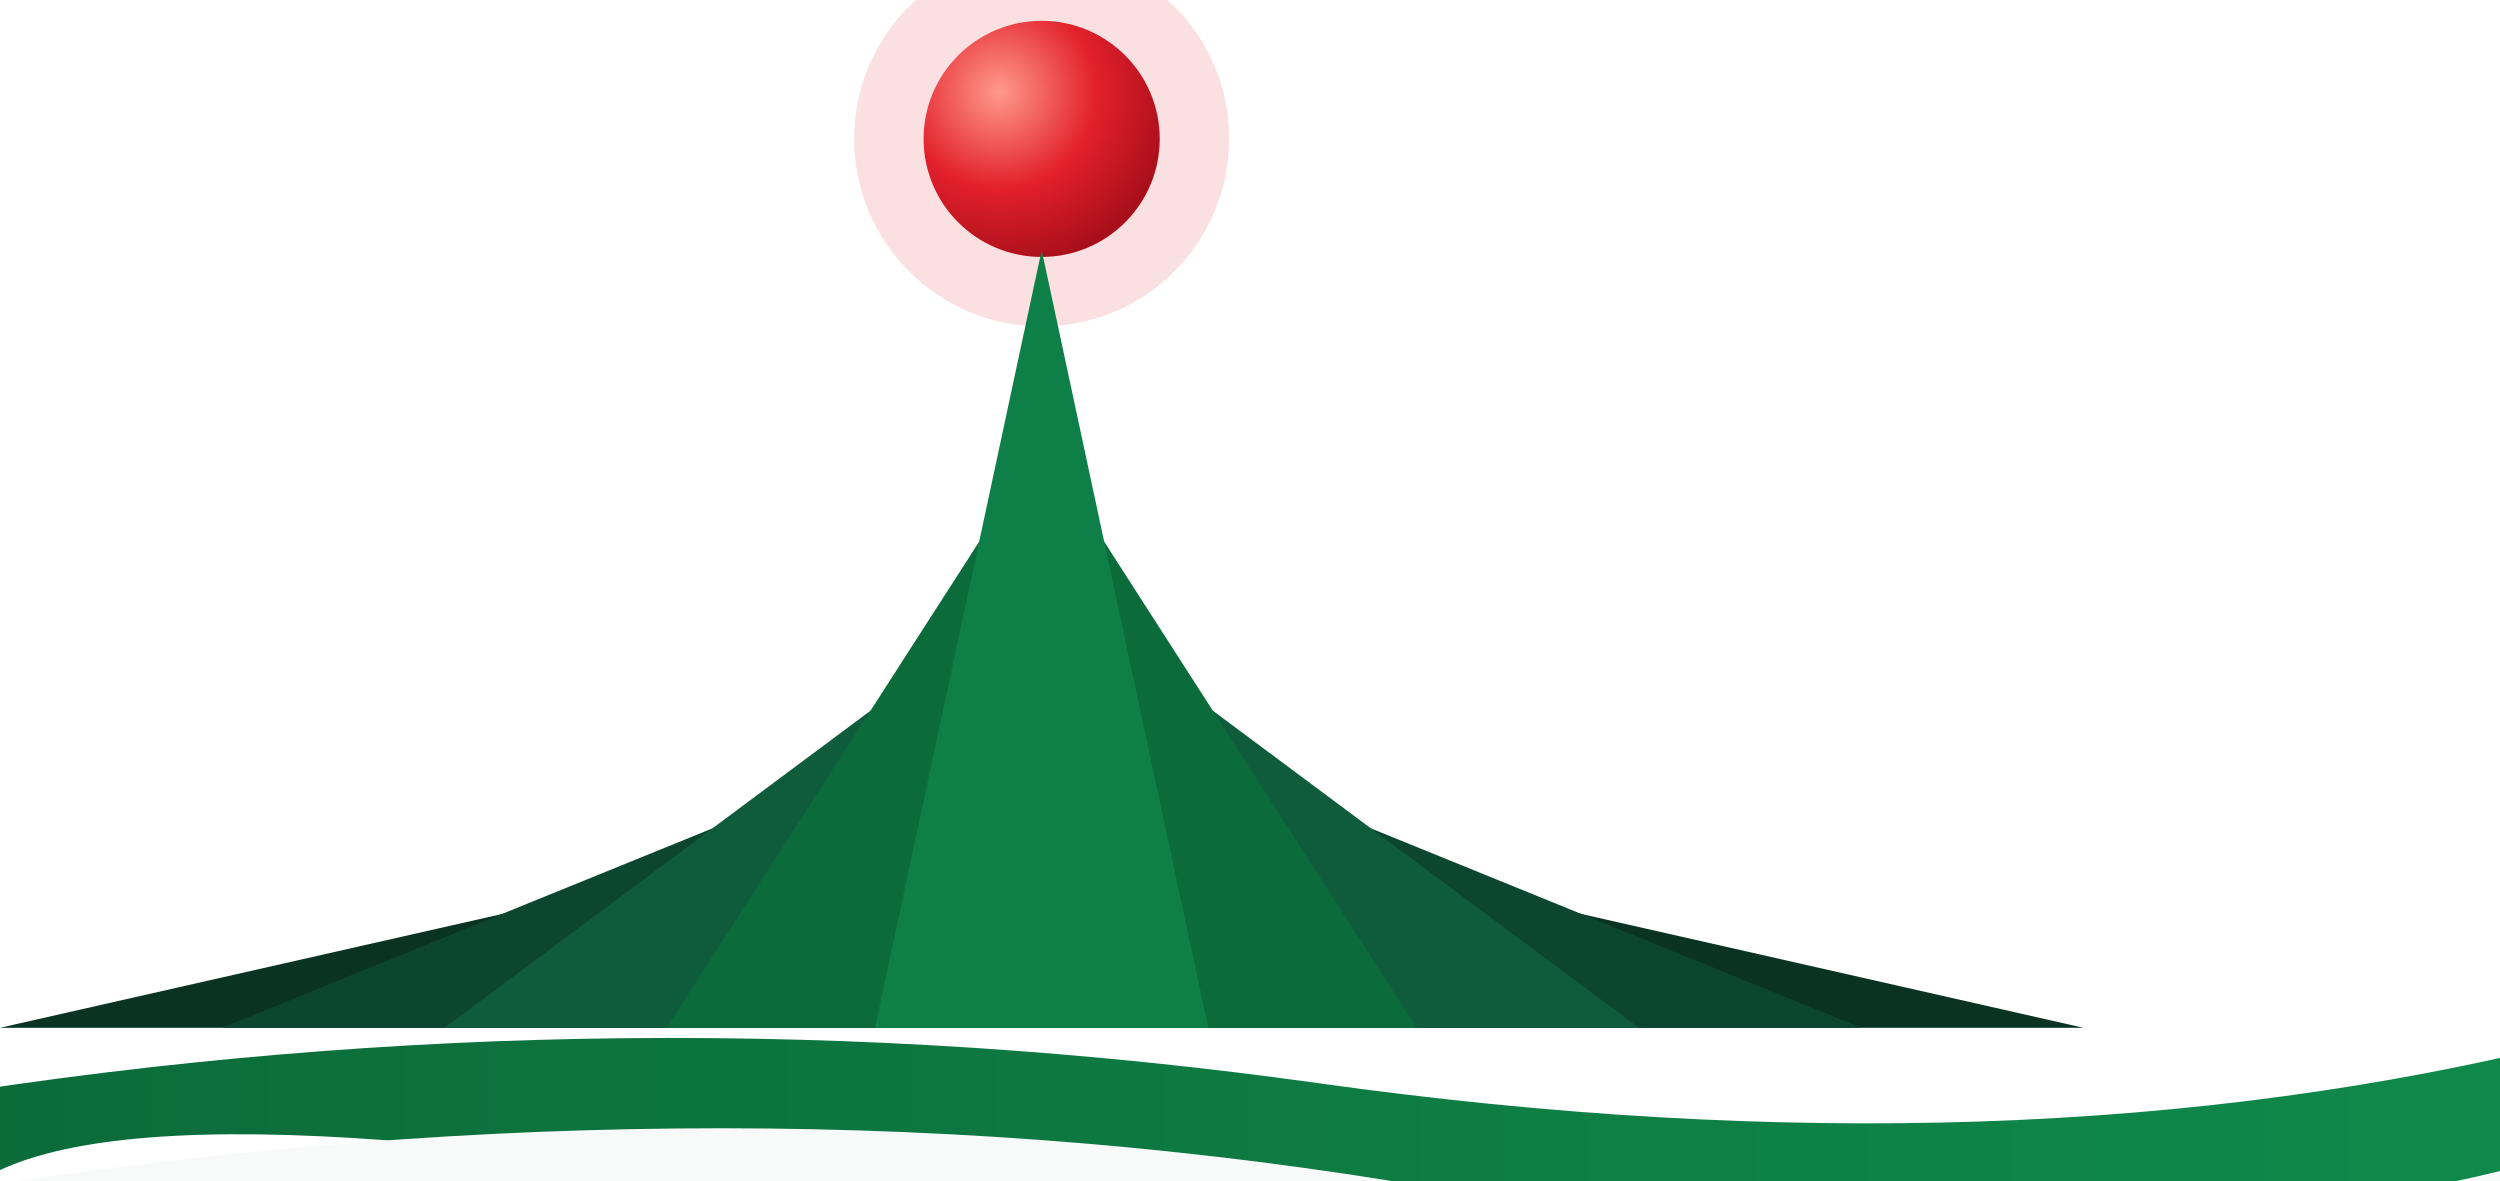
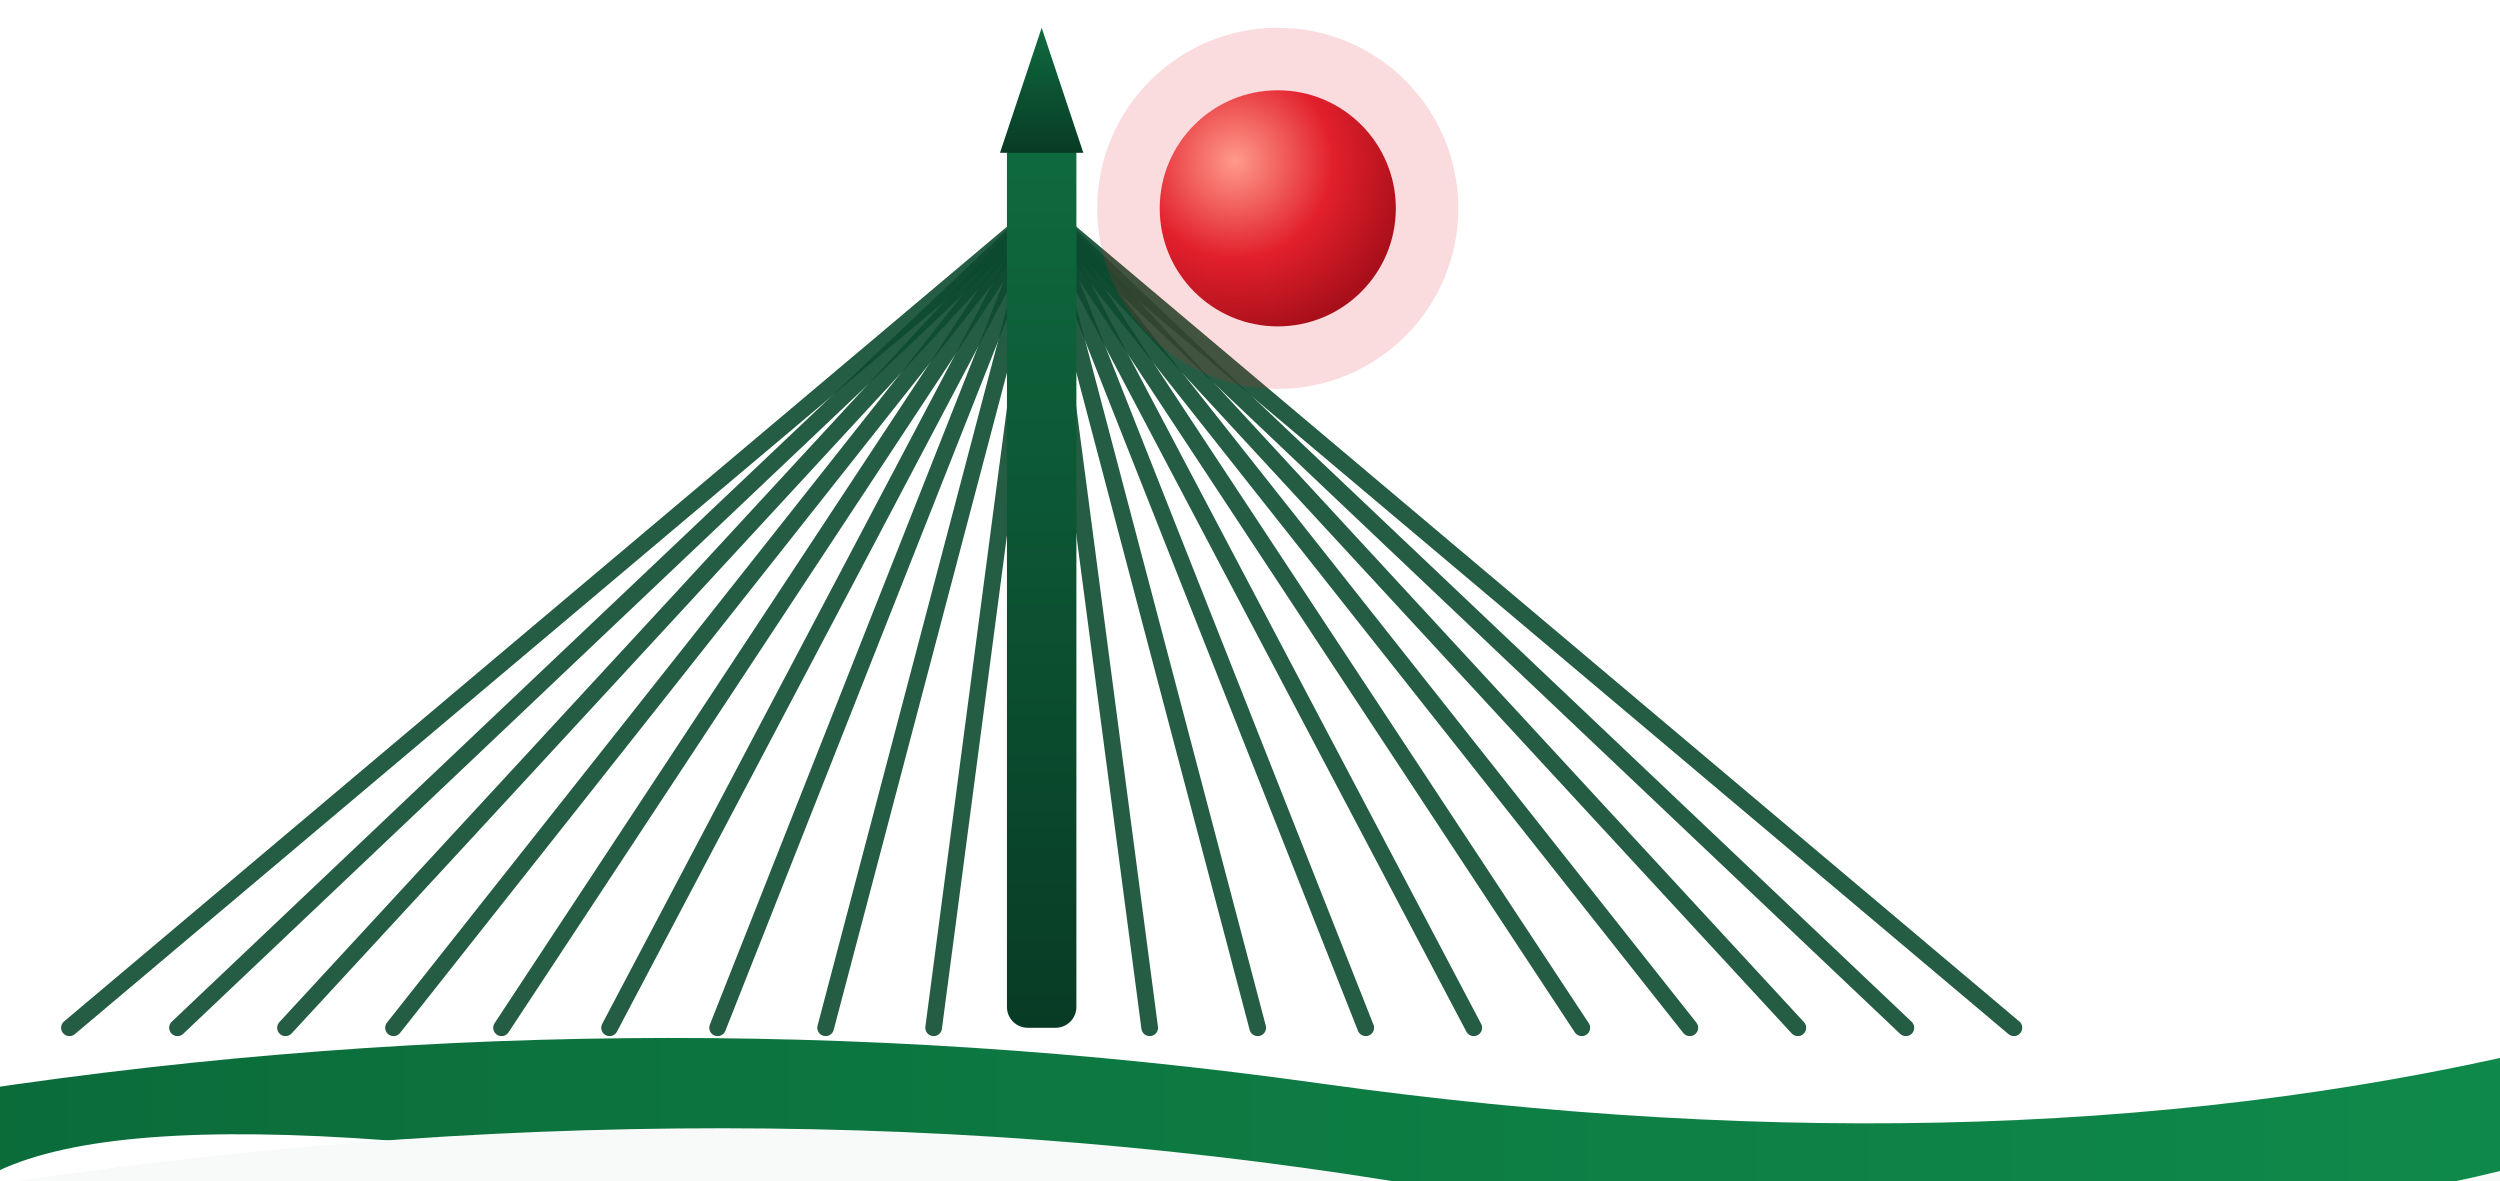
<svg xmlns="http://www.w3.org/2000/svg" width="360" height="170" viewBox="0 0 360 170">
  <defs>
    <radialGradient id="sunGrad" cx="32%" cy="30%" r="75%">
      <stop offset="0" stop-color="#ff9a8a" />
      <stop offset="0.55" stop-color="#e2202c" />
      <stop offset="1" stop-color="#a80f1a" />
    </radialGradient>
+     <linearGradient id="mastGrad" x1="0" y1="0" x2="0" y2="1">
+       <stop offset="0" stop-color="#0f6b3f" />
+       <stop offset="1" stop-color="#083b25" />
+     </linearGradient>
    <linearGradient id="ribbonGreen" x1="0" y1="0" x2="1" y2="0">
      <stop offset="0" stop-color="#0b6b3a" />
      <stop offset="1" stop-color="#0f8a4b" />
    </linearGradient>
    <linearGradient id="ribbonRed" x1="0" y1="0" x2="1" y2="0">
      <stop offset="0" stop-color="#b80f1a" />
      <stop offset="1" stop-color="#e2202c" />
    </linearGradient>
  </defs>
-   <circle cx="150" cy="20" r="27" fill="#e2202c" fill-opacity="0.14" />
-   <circle cx="150" cy="20" r="17" fill="url(#sunGrad)" />
-   <polygon points="150,114 300,148 0,148" fill="#0a3324" />
-   <polygon points="150,100 268,148 32,148" fill="#0c4530" />
-   <polygon points="150,84 236,148 64,148" fill="#0f5c3c" />
-   <polygon points="150,64 204,148 96,148" fill="#0b6b3a" />
-   <polygon points="150,36 174,148 126,148" fill="#0e7f46" />
+   <line x1="150" y1="30" x2="165.556" y2="148" stroke="#0c4a30" stroke-width="2.4" stroke-linecap="round" opacity="0.9" />
+   <line x1="150" y1="30" x2="134.444" y2="148" stroke="#0c4a30" stroke-width="2.4" stroke-linecap="round" opacity="0.9" />
+   <line x1="150" y1="30" x2="181.111" y2="148" stroke="#0c4a30" stroke-width="2.4" stroke-linecap="round" opacity="0.9" />
+   <line x1="150" y1="30" x2="118.889" y2="148" stroke="#0c4a30" stroke-width="2.4" stroke-linecap="round" opacity="0.9" />
+   <line x1="150" y1="30" x2="196.667" y2="148" stroke="#0c4a30" stroke-width="2.4" stroke-linecap="round" opacity="0.9" />
+   <line x1="150" y1="30" x2="103.333" y2="148" stroke="#0c4a30" stroke-width="2.4" stroke-linecap="round" opacity="0.9" />
+   <line x1="150" y1="30" x2="212.222" y2="148" stroke="#0c4a30" stroke-width="2.4" stroke-linecap="round" opacity="0.9" />
+   <line x1="150" y1="30" x2="87.778" y2="148" stroke="#0c4a30" stroke-width="2.4" stroke-linecap="round" opacity="0.9" />
+   <line x1="150" y1="30" x2="227.778" y2="148" stroke="#0c4a30" stroke-width="2.4" stroke-linecap="round" opacity="0.9" />
+   <line x1="150" y1="30" x2="72.222" y2="148" stroke="#0c4a30" stroke-width="2.4" stroke-linecap="round" opacity="0.9" />
+   <line x1="150" y1="30" x2="243.333" y2="148" stroke="#0c4a30" stroke-width="2.4" stroke-linecap="round" opacity="0.9" />
+   <line x1="150" y1="30" x2="56.667" y2="148" stroke="#0c4a30" stroke-width="2.4" stroke-linecap="round" opacity="0.9" />
+   <line x1="150" y1="30" x2="258.889" y2="148" stroke="#0c4a30" stroke-width="2.4" stroke-linecap="round" opacity="0.9" />
+   <line x1="150" y1="30" x2="41.111" y2="148" stroke="#0c4a30" stroke-width="2.4" stroke-linecap="round" opacity="0.9" />
+   <line x1="150" y1="30" x2="274.444" y2="148" stroke="#0c4a30" stroke-width="2.4" stroke-linecap="round" opacity="0.9" />
+   <line x1="150" y1="30" x2="25.556" y2="148" stroke="#0c4a30" stroke-width="2.4" stroke-linecap="round" opacity="0.9" />
+   <line x1="150" y1="30" x2="290.0" y2="148" stroke="#0c4a30" stroke-width="2.4" stroke-linecap="round" opacity="0.9" />
+   <line x1="150" y1="30" x2="10.0" y2="148" stroke="#0c4a30" stroke-width="2.4" stroke-linecap="round" opacity="0.9" />
+   <rect x="145" y="18" width="10" height="130" rx="3" fill="url(#mastGrad)" />
+   <polygon points="150,4 144,22 156,22" fill="url(#mastGrad)" />
+   <circle cx="184" cy="30" r="26" fill="#e2202c" fill-opacity="0.16" />
+   <circle cx="184" cy="30" r="17" fill="url(#sunGrad)" />
  <g>
    <path d="M -10 158 Q 90 142 190 156 T 370 150 L 370 174 Q 190 182 90 168 T -10 182 Z" fill="url(#ribbonGreen)" />
    <path d="M -10 172 Q 100 154 200 170 T 370 166 L 370 182 Q 200 194 100 182 T -10 194 Z" fill="#f7faf8" />
    <path d="M -10 184 Q 110 164 210 182 T 370 178 L 370 194 Q 210 204 110 194 T -10 206 Z" fill="url(#ribbonRed)" />
  </g>
</svg>
